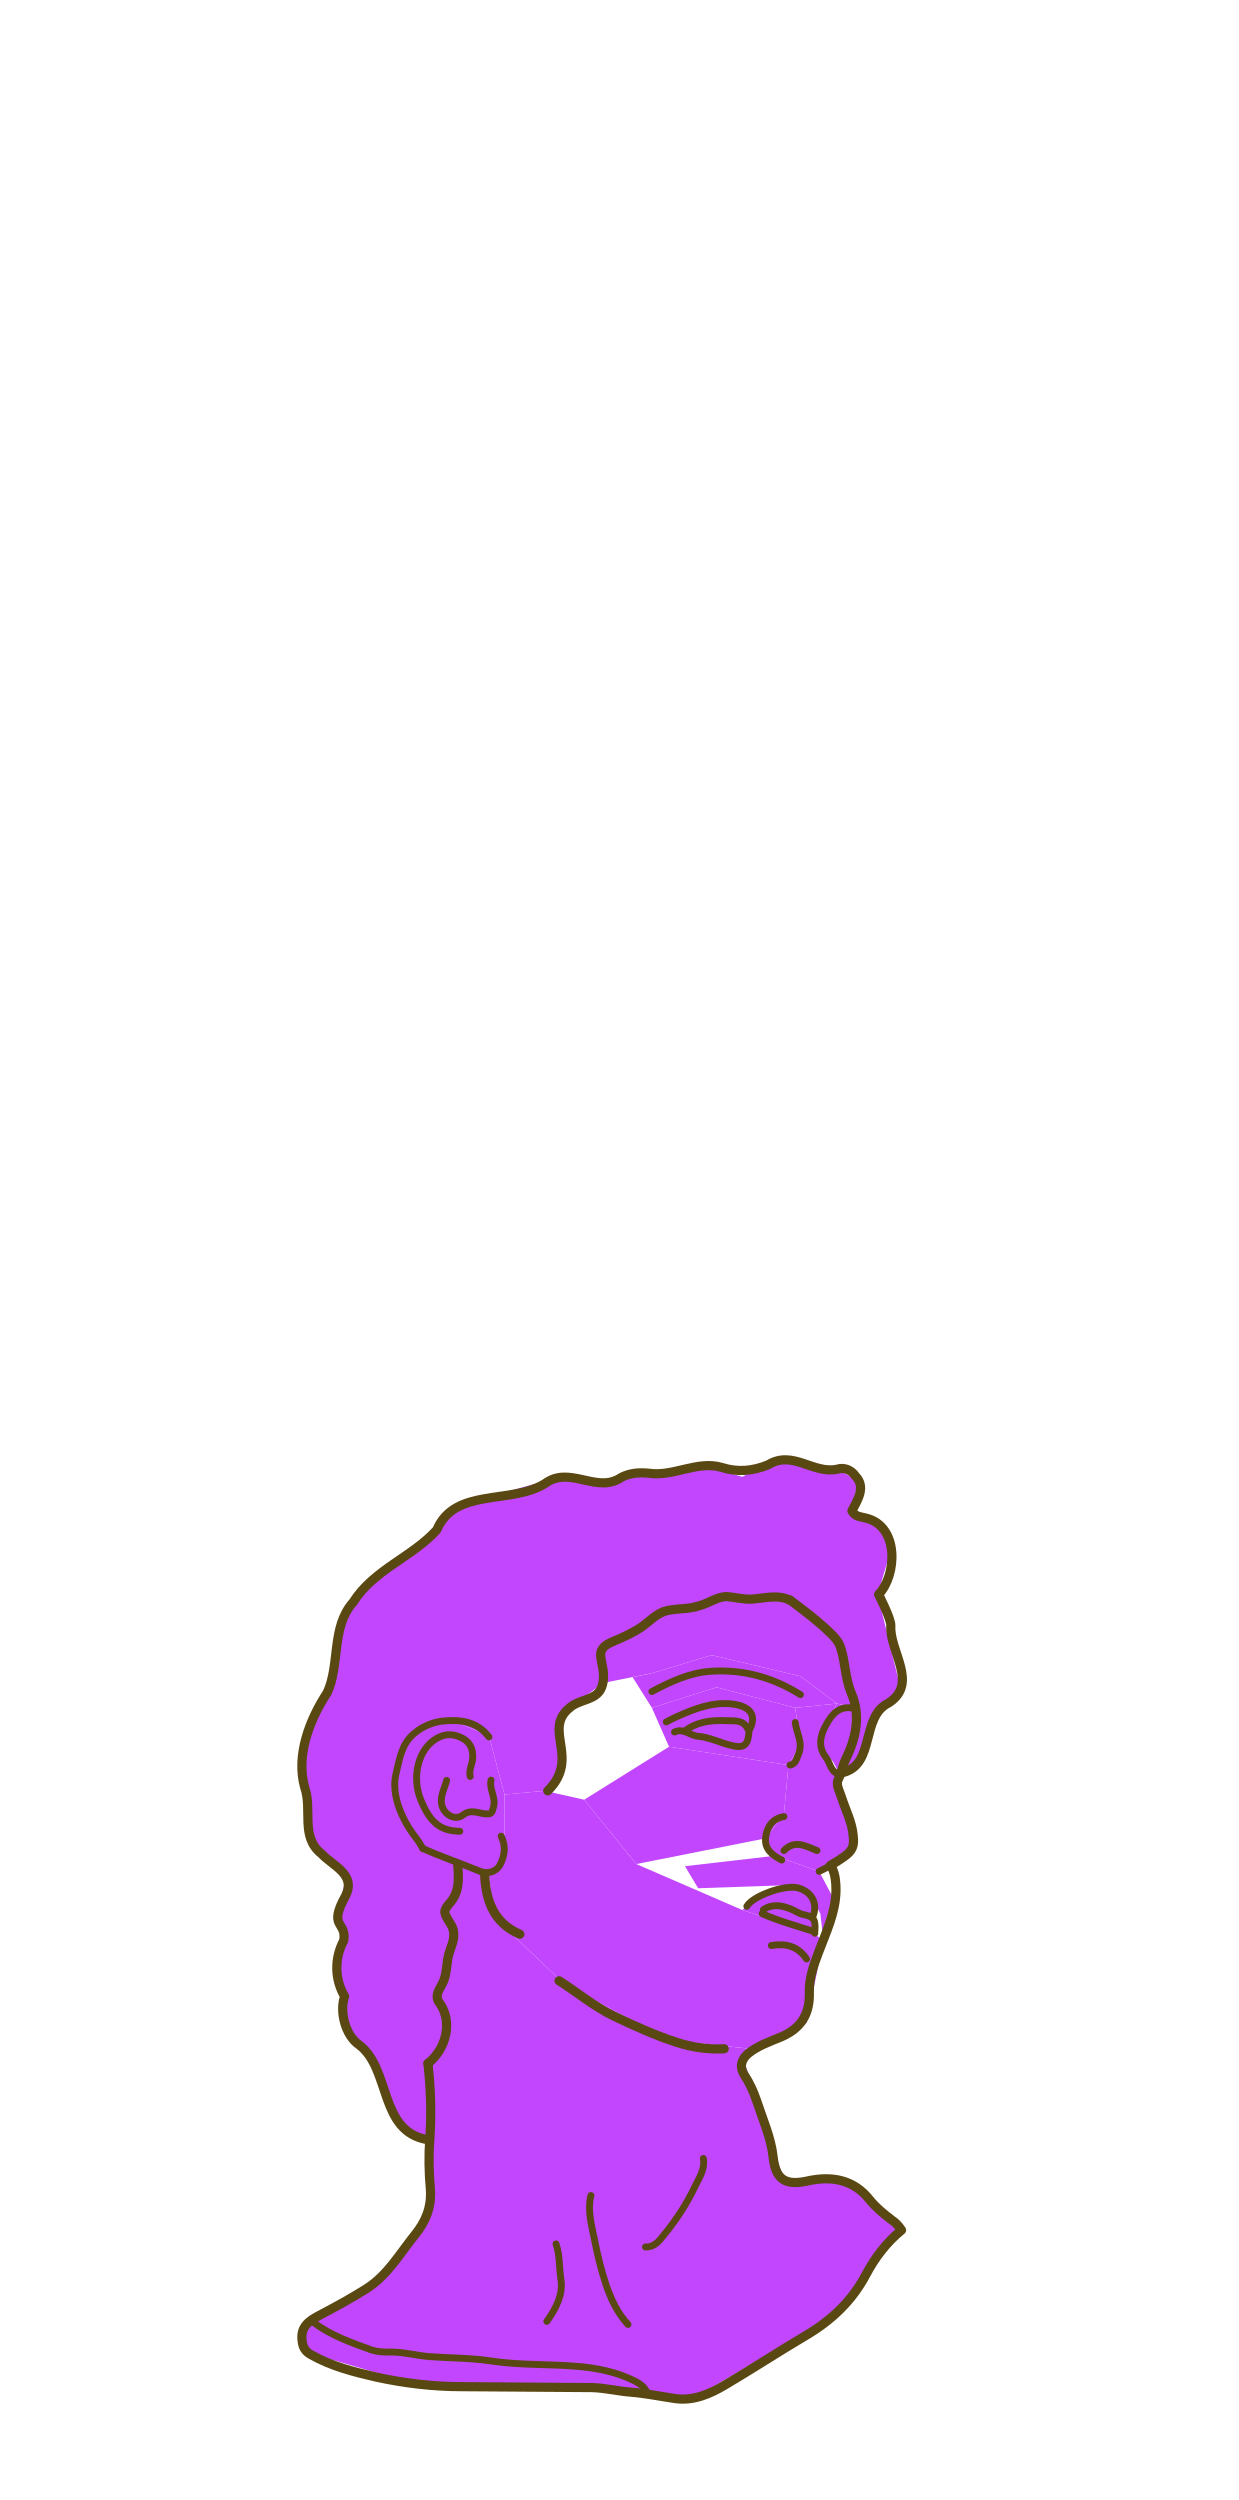
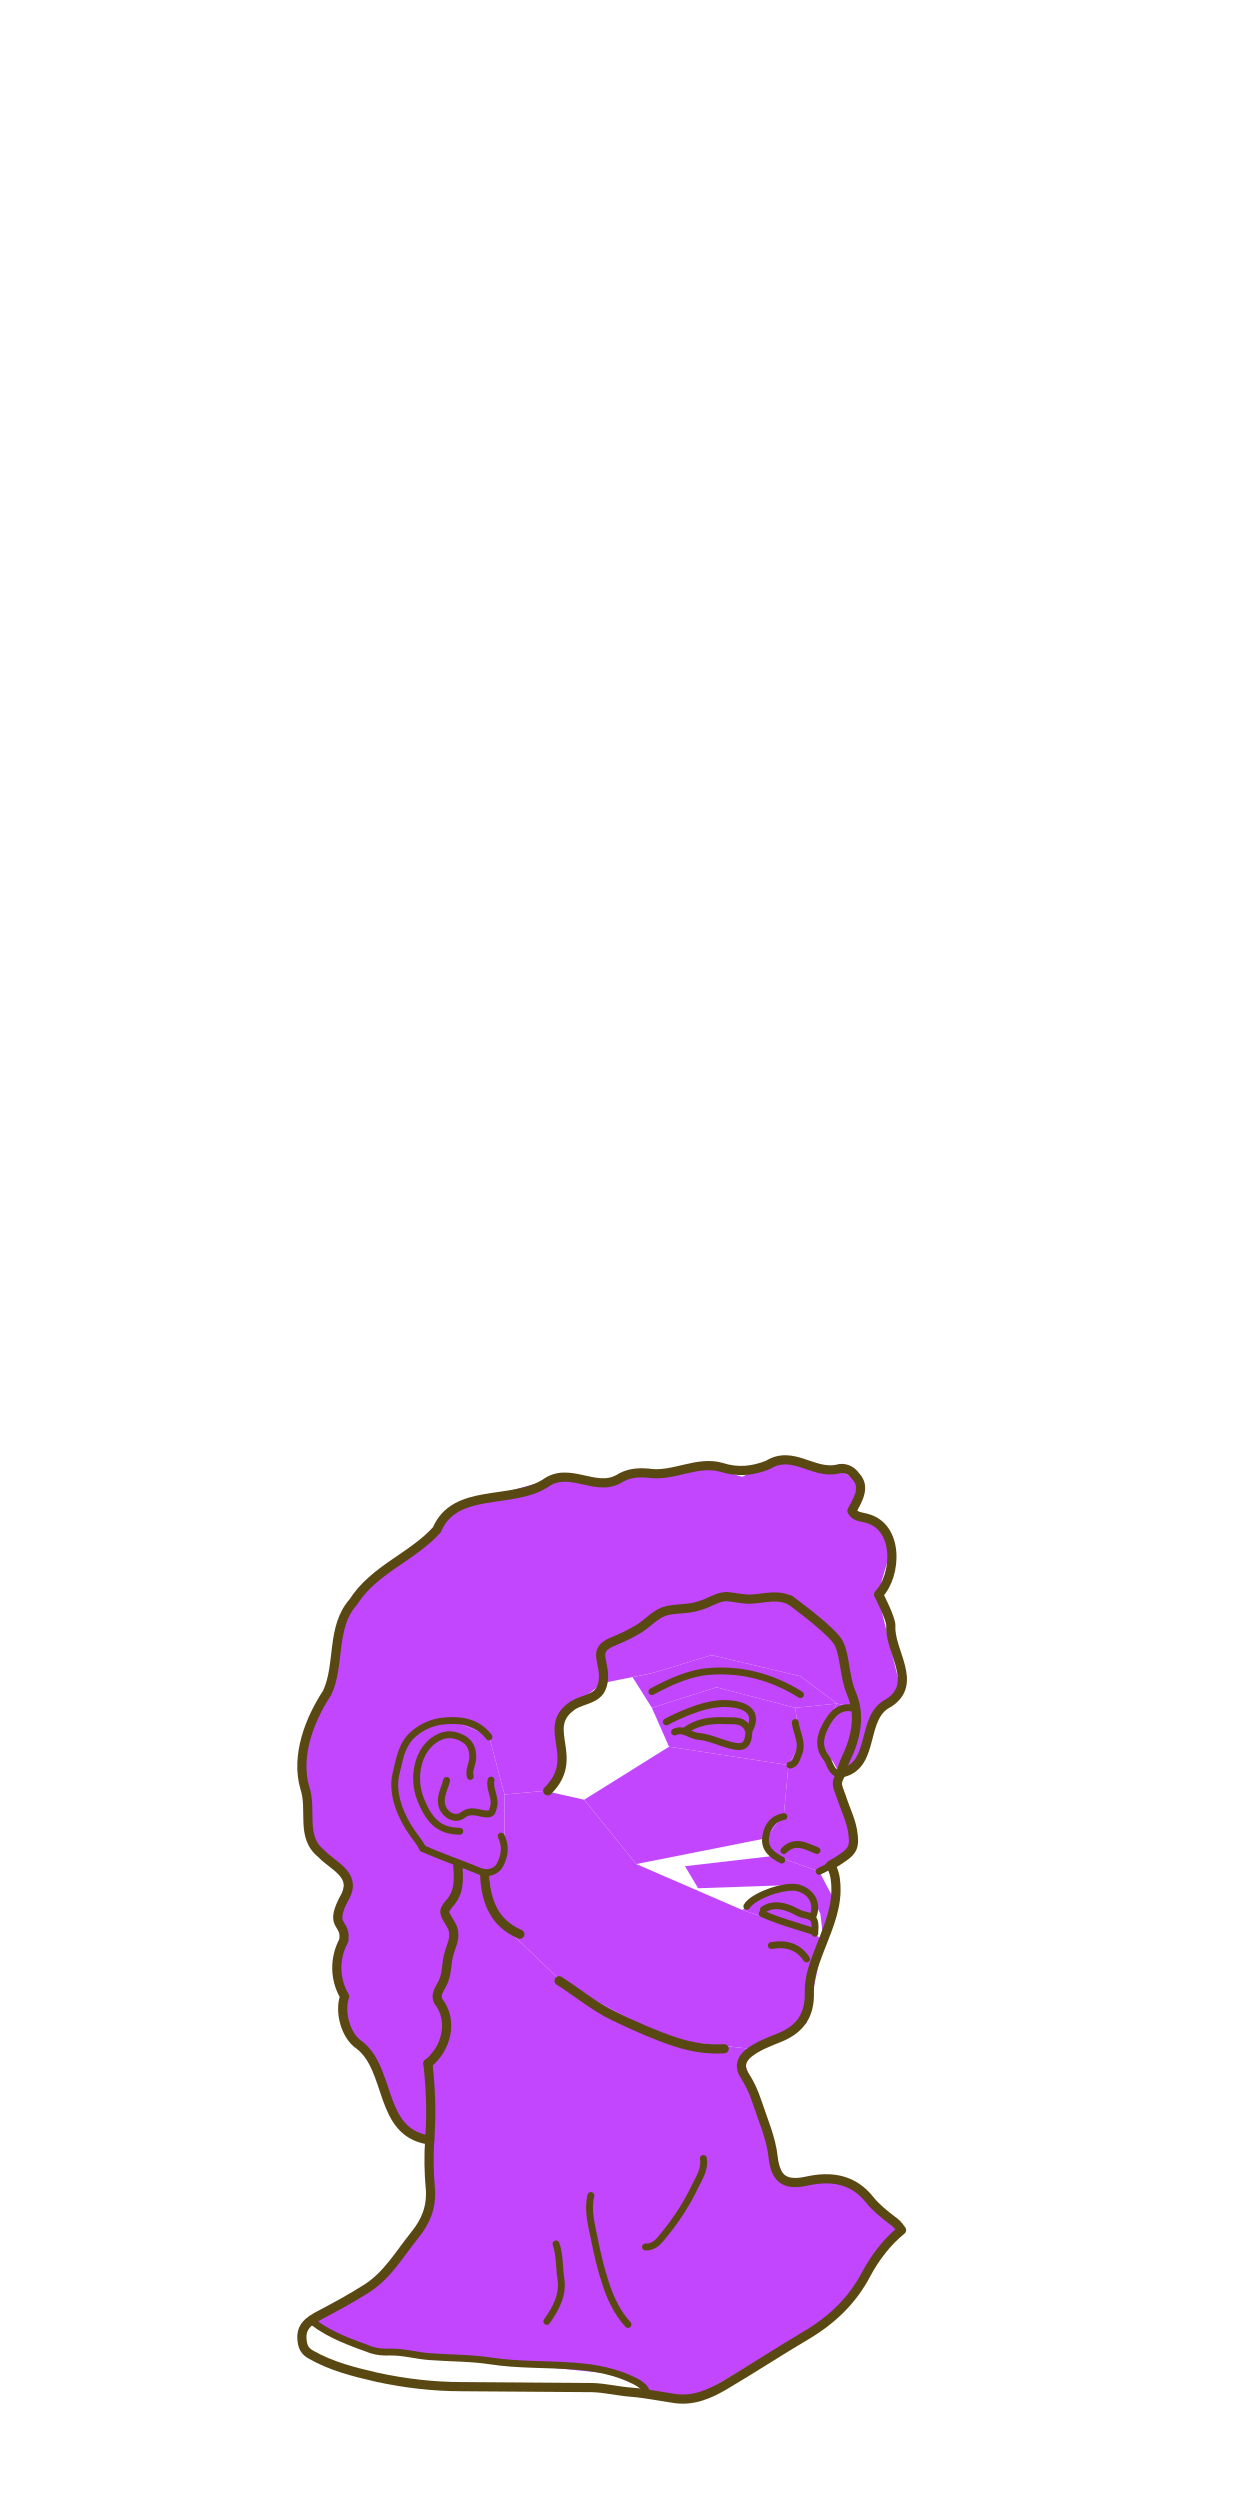
<svg xmlns="http://www.w3.org/2000/svg" version="1.1" x="0px" y="0px" viewBox="0 0 404.3 816.1" style="enable-background:new 0 0 404.3 816.1;" xml:space="preserve">
  <style type="text/css">
	.st0{fill:#C346FF;}
	.st1{fill:none;stroke:#5A4813;stroke-width:3;stroke-linecap:round;stroke-linejoin:round;stroke-miterlimit:10;}
	.st2{fill:none;stroke:#5A4813;stroke-width:2.25;stroke-linecap:round;stroke-linejoin:round;stroke-miterlimit:10;}
</style>
  <g id="Layer_1">
</g>
  <g id="Layer_3">
    <polygon id="ear_00000140007631354666264460000000717142111641277877_" class="st0" points="164.7,585.8 159.6,566.6 147.4,561.6    134.7,565 128.8,582 133.2,596.3 138,604.1 148.6,608.5 159.6,611.9 164.7,605.4  " />
    <polygon id="beard" class="st0" points="177.8,584.6 164.7,585.8 164.7,605.4 159.6,611.9 161.2,625.7 184.2,647.7 218.4,665.9    245.7,668.9 263.3,660.4 268.8,633.5 266,631.4 242.3,623.5 207.7,608.5 190.7,587.5  " />
    <polygon id="forehead" class="st0" points="196.8,549.4 212.8,546.2 232.3,540.3 261.3,547.2 273.2,556.1 279.3,557.5 273.2,535.5    255.9,521.6 234.4,521.2 217.5,525.8 196.4,538.7  " />
    <polygon id="mouth" class="st0" points="242.3,623.5 247.8,619.1 259.6,615.3 265.1,619.4 266,631.4  " />
    <polyline id="eye" class="st0" points="273.7,578.4 275.1,578.5 280.2,562.3 279.3,557.5 273.2,556.1 266.7,569.3 271.9,575  " />
    <polygon id="eyebrow" class="st0" points="206.5,547.5 212.8,557.5 233.9,550.8 259.6,557.5 273.2,556.1 261.3,547.2 232.3,540.3    212.8,546.2  " />
    <polygon id="nose" class="st0" points="267.4,610.9 252.9,605.8 250,600.1 255.9,592.1 257.4,576.2 261.2,569.3 259.6,557.5    273.2,556.1 266.7,569.3 274.1,579.2 274.1,584.6 278.6,602.1  " />
    <polygon id="eye_00000080912204145567066000000007764396480699999908_" class="st0" points="212.8,557.5 218.4,570.2 257.4,576.2    261.2,569.3 259.6,557.5 233.9,550.8  " />
    <polygon id="cheek" class="st0" points="190.7,587.5 218.4,570.2 257.4,576.2 255.9,592.1 250,600.1 207.7,608.5  " />
    <polygon id="moustache" class="st0" points="268.8,633.5 267.8,624.7 265.1,619.4 259.6,615.3 227.9,616.4 223.6,609.2    252.9,605.8 267.4,610.9 272.7,620.9  " />
    <polygon id="hair" class="st0" points="140.3,698.2 139.7,673.6 145.8,661.6 142.7,652 148.2,631.4 146.2,622.1 148.6,616.1    148.6,608.5 138,604.1 128.8,582 134.7,565 147.4,561.6 159.6,566.6 164.7,585.8 177.8,584.6 183.3,576.2 182.5,560.2 196.8,549.4    196.4,538.7 217.5,525.8 234.4,521.2 255.9,521.6 273.2,535.5 279.3,557.5 275.1,578.5 280.2,574.9 286.1,559.2 293.9,550.9    286.5,520.5 290.8,506.1 285.9,497.1 277.9,493.2 280.2,483.4 273.1,479.5 252.9,476.4 242.3,482.1 229.8,478.4 205.1,481.3    197.7,485.2 182.5,482.2 155.5,489.7 144.7,493.7 141.6,500.2 116.4,521.2 109.7,537.8 107.8,549.4 100.1,566.2 98.4,576.2    101.3,600.1 112.8,613.3 110.3,624.7 112.1,633.4 110,644.7 112.9,661.4 118.8,668.9 125.9,683.6 131.2,695.9  " />
-     <polygon id="neck" class="st0" points="159.6,611.9 148.6,608.5 148.6,616.1 146.2,622.1 148.2,631.4 142.7,652 145.8,661.6    139.7,673.6 140.3,698.2 139.7,721.7 122.2,745.2 98.4,758.8 100.5,768 134.6,778 196.5,779.6 225.9,783.2 272.7,755.5    293.9,727.3 274.9,711.9 255.9,711.4 242.3,671.1 245.7,668.9 218.4,665.9 184.2,647.7 161.2,625.7  " />
+     <polygon id="neck" class="st0" points="159.6,611.9 148.6,608.5 148.6,616.1 146.2,622.1 148.2,631.4 142.7,652 145.8,661.6    139.7,673.6 140.3,698.2 139.7,721.7 122.2,745.2 101.2,758.2 122.6,767.1 182.8,773.2 200.6,775 214.7,782.1 225.9,783.2    272.7,755.5 293.9,727.3 274.9,711.9 255.9,711.4 242.3,671.1 245.7,668.9 218.4,665.9 184.2,647.7 161.2,625.7  " />
  </g>
  <g id="Layer_2">
    <path class="st1" d="M140.3,698.2c-0.4,5.4-0.3,11,0.2,16.5c0.4,5.8-1.5,10.5-5.1,14.9c-4.9,6.1-8.9,13.1-15.6,17.4   c-5,3.2-10.2,6-15.5,8.8c-3.4,1.8-6.2,3.7-5.7,8.1c0.2,2.1,0.8,3.6,3,4.8c6.7,3.8,14,5.6,21.3,7.3c9.2,2,18.5,3.1,27.9,3.1   c14.1,0.1,28.3,0.2,42.4,0.3c4.3,0.1,8.6,1.2,12.8,1.5c4.9,0.4,9.6,1.4,14.5,2.1c5.9,0.8,11.2-1.5,16.1-4.4   c8.8-5.2,17.5-10.9,26.3-16.1c8.5-5,15.3-11.4,19.9-20.2c2.9-5.4,6.7-10.4,11.5-14.3c-1-1.5-2-2.5-3.2-3.3c-2.6-2-5.1-4-7.2-6.6   c-5.3-6.7-12.5-7.9-20.5-6.1c-7,1.5-10.2-0.5-11-7.7c-0.7-6.5-3.4-12.4-5.4-18.5c-1-3-2.3-5.8-4-8.4c-1.7-2.6-1.1-5.1,1.3-7.1   c3.1-2.5,6.9-3.8,10.5-5.3c6.7-2.8,9.6-7.5,9.4-14.6c-0.1-4.5,1.3-8.6,2.9-12.8c2.5-6.7,5.7-13.2,5.8-20.5c0-2.6-0.2-5.1-1.3-7.4" />
    <path class="st1" d="M139.7,673.6c0.9,8.2,1.2,16.3,0.6,24.6" />
    <path class="st2" d="M102.3,758.1c5.7,4.3,12.3,6.6,18.9,9c1.8,0.6,4,0.8,6,0.7c4.5-0.1,8.7,1.2,13.1,1.5   c6.6,0.5,13.3,0.4,19.9,1.4c9.1,1.4,18.2,1,27.3,1.7c7,0.5,13.6,1.8,19.8,4.9c1.5,0.8,2.9,1.7,3.7,3.3" />
    <path class="st2" d="M159.6,567c-3.9-5.1-9.3-5.7-14.8-5.2c-3.4,0.3-6.7,1.7-9.4,3.9c-4.3,3.4-4.9,8.4-6.1,13.2   c-1.9,7.5,2.7,15.9,5.4,19.6s1.7,2.2,3.4,5" />
    <path class="st1" d="M182.5,646.6c6,3.8,11.4,8.4,17.8,11.5c6.7,3.2,13.5,6.3,20.6,8.6c4.9,1.6,10.2,2.4,15.5,2.1" />
    <path class="st1" d="M139.7,698.5c-16.1-2.6-12-23.1-22.5-31c-4.3-2.9-6.5-10.6-4.7-15.8c-3.3-5.6-3.4-12.4-0.3-18.2   c1.1-6.5-5.4-3.9,0.7-14.8c3.3-6.9-4.3-9.6-8-13.6c-6.9-5.5-2.9-14.2-5.4-21.5c-3-10.4,1.5-22.2,7.3-31c4.3-9.2,1.2-21.4,8.5-29.6   c6.8-10.7,19.3-14.7,27.3-23.6c5.9-13.9,24.2-8.2,35.3-15.1c7.8-5.8,16.2,2.7,23.9-1.4c3-2,6.3-2.3,9.8-2c8.1,1.3,16-4.2,23.9-1.9   c5.3,1.7,10.2,1.2,15.2-0.8c8.1-5,14.7,3.1,22.6,1.4c2.2-0.7,4.6,0.2,6,2.3c3.4,3.5,0.7,7.7-1.2,11.3c1,2,3,1.9,4.7,2.4   c10.8,2.7,10,18.7,4,24.9c0,0,4.1,7.9,4,10.2c-0.5,8.4,9.2,18.8-0.7,25.2c-9.2,4.5-4.3,19.9-14.8,22.7" />
    <path class="st2" d="M261.3,553.2c-9.1-5.7-19-8.4-29.6-7.6c-6.7,0.5-12.9,3.4-18.9,6.6" />
    <path class="st2" d="M192.9,716.7c-1.2,4.8,0.2,9.5,1.1,14.1c1,5.1,2.2,10.2,3.9,15.2c1.6,4.7,3.7,9.1,7.1,12.8" />
    <path class="st2" d="M153.5,579.9c-0.5-2,0.6-3.8,0.8-5.7c0.2-3-0.7-5.3-3.2-6.7c-2.6-1.4-5.4-1.8-8.4-0.1   c-6.3,3.5-8.3,12.7-5.4,20c3,7.4,6.3,10.3,12.8,10.4" />
    <path class="st2" d="M145.8,581.2c-0.6,2.5-2,4.7-1.7,7.4c0.4,3.5,4.3,6,7,3.9c2.6-2,4.9-0.6,7.2-0.4c2.2,0.3,2.3-0.4,2.8-2.2   c0.9-3.1-1.5-5.8-0.8-8.8" />
    <path class="st2" d="M244.8,564.4c2.2-4.4,0.2-7.3-5.4-8.1c-6.7-0.9-12.6,1.5-18.5,4.1c-1.1,0.5-2.2,1.1-3.4,1.7" />
    <path class="st2" d="M229.6,704.6c0.6,3.5-1.3,6.2-2.7,9.1c-2.7,5.7-6.1,10.9-10.1,15.8c-1.6,2-3.1,4.1-6.1,4" />
    <path class="st2" d="M265.3,625.7c1.6-3.5,0.4-7.9-4.7-9.4c-4.3-1.2-14.9,2.6-16.8,6" />
    <path class="st2" d="M278.5,557.6c-4.5-0.8-6.9,1.9-8.8,5.4c-2,3.6-2.8,7.2,0,10.8c1.4,1.8,1.4,4.8,4.4,5.4" />
    <path class="st2" d="M181.5,732.5c1.3,3.7,1,7.7,1.6,11.5c0.8,5.2-1.7,9.7-4.6,13.8" />
    <path class="st2" d="M220.2,565.4c2.9-1.4,5.1,1.2,7.7,1.4c3.6,0.3,7,2,10.5,2.9c4.5,1.2,5.9,0.1,6.1-4.7" />
    <path class="st1" d="M158.2,611.9c0.4,8.5,2.9,15.8,11.5,19.5" />
    <path class="st2" d="M244.1,564.4c-1.5-3.1-4.3-2.6-7.1-2.7c-4.9-0.2-9.5,0.3-13.5,3.4" />
    <path class="st2" d="M255.9,593c-4,0.7-5.6,3.6-6,7.1c-0.3,3.6,2.3,5.6,5.3,7.1" />
    <path class="st2" d="M248.8,624.7c5.3,2.4,11,3.9,16.5,5.7c0.4,0.1,0.7,0.2,0.7,0.7" />
    <path class="st2" d="M266,630.4c0.3-3.8-0.3-4.7-3.7-5.4c-1.5-0.3-2.8-1.3-4.1-1.8c-2.9-1.2-6.1-1.8-9,0.2" />
    <path class="st1" d="M139.7,673.6c6-4.8,8.4-13.9,3.4-20.3c-1.4-2.7,1.4-5,2-7.5c0.8-2.4,0.7-5,1.3-7.4c0.6-2.5,2-5,1.7-7.3   c0-2.6-2.5-4.5-2.9-6.9c0-1,0.7-1.8,1.3-2.6c3.6-3.8,3.3-8.2,2.9-13" />
    <path class="st2" d="M259.6,562.3c0.4,3.5,2.7,6.7,1,10.5c-0.6,1.4-0.8,3-2.7,3.4" />
    <path class="st2" d="M163.6,599.4c1.6,3.2,1.2,6.4-0.4,9.4c-1.1,2.1-3.9,3.2-6.7,2c-5.5-2.3-13.1-4.9-18.5-7.4" />
    <path class="st2" d="M263.3,639.5c-2.8-4.2-6.8-5.2-11.5-4.4" />
    <path class="st2" d="M266.7,604.1c-3.6-1.4-7.2-3.7-10.8,0" />
    <path class="st2" d="M271.2,608.9c-1.2,0.7-2.5,1.4-3.8,2" />
    <path class="st1" d="M274.2,579.5c-0.2,0.5-0.4,1-0.6,1.5c-0.8,1.6,0.5,3.8,1.1,5.7c1.3,4.1,3.4,8,3.8,12.4c0.4,3.5-0.1,5-3.1,7.1   c-1.4,1-2.8,1.9-4.3,2.7" />
    <path class="st1" d="M257.9,522.3c5.2,3.9,14.1,10.7,15.9,14.1c2.1,4.1,1.8,10.9,4.1,16.3c3.1,7.1,1.6,14.6-1.8,21.5   c-0.8,1.7-1.2,3.5-1.9,5.3" />
    <path class="st1" d="M178.8,584.6c10.9-10.8-2-20.1,7.4-27.3c2.8-2.4,7.2-2.2,9.5-5.2c1.1-1.6,1.4-3.7,1.3-5.6   c-0.1-2.5-1.1-5-0.9-6.8c0.3-2.3,2.7-3.3,4.6-4.1c2.9-1.2,5.2-2.3,8-4c2.7-1.7,4.9-4.3,7.9-5.5c3.5-1.2,7.8-0.6,11.6-1.9   c3.2-0.8,6-3.1,9.2-3c2.6,0.2,5.4,1,8.1,0.8c4.5-0.3,8.4-1.6,12.4,0.4" />
  </g>
</svg>
